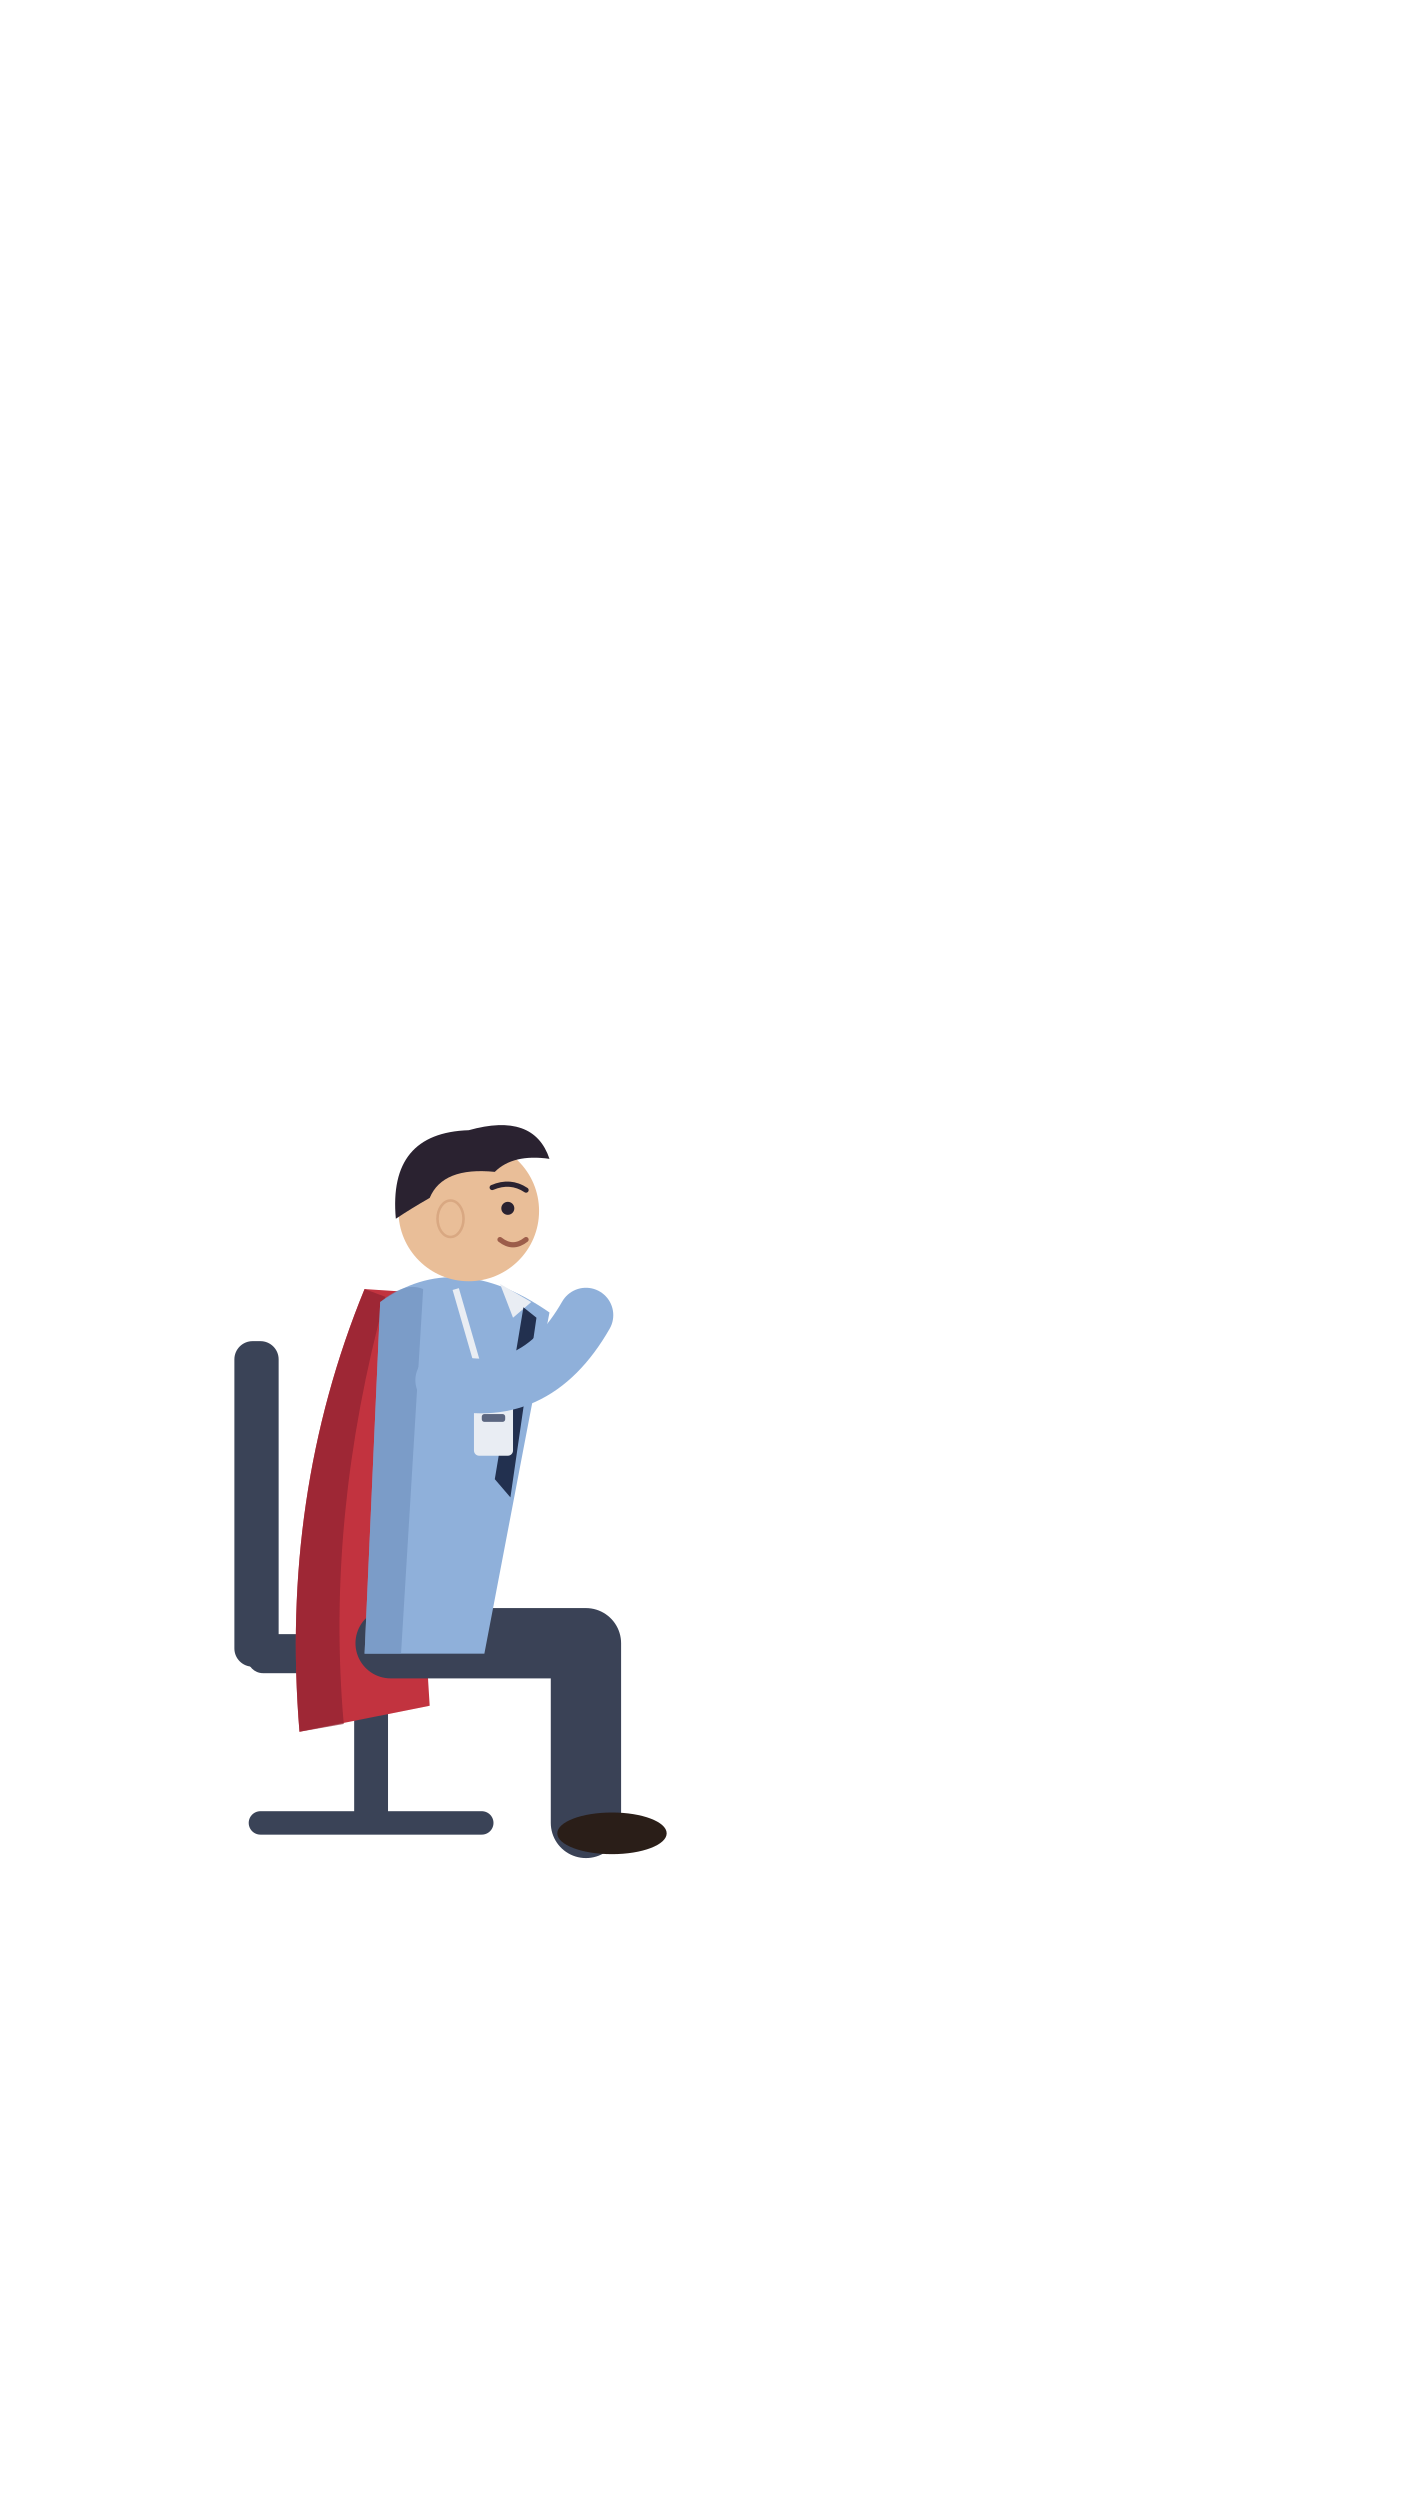
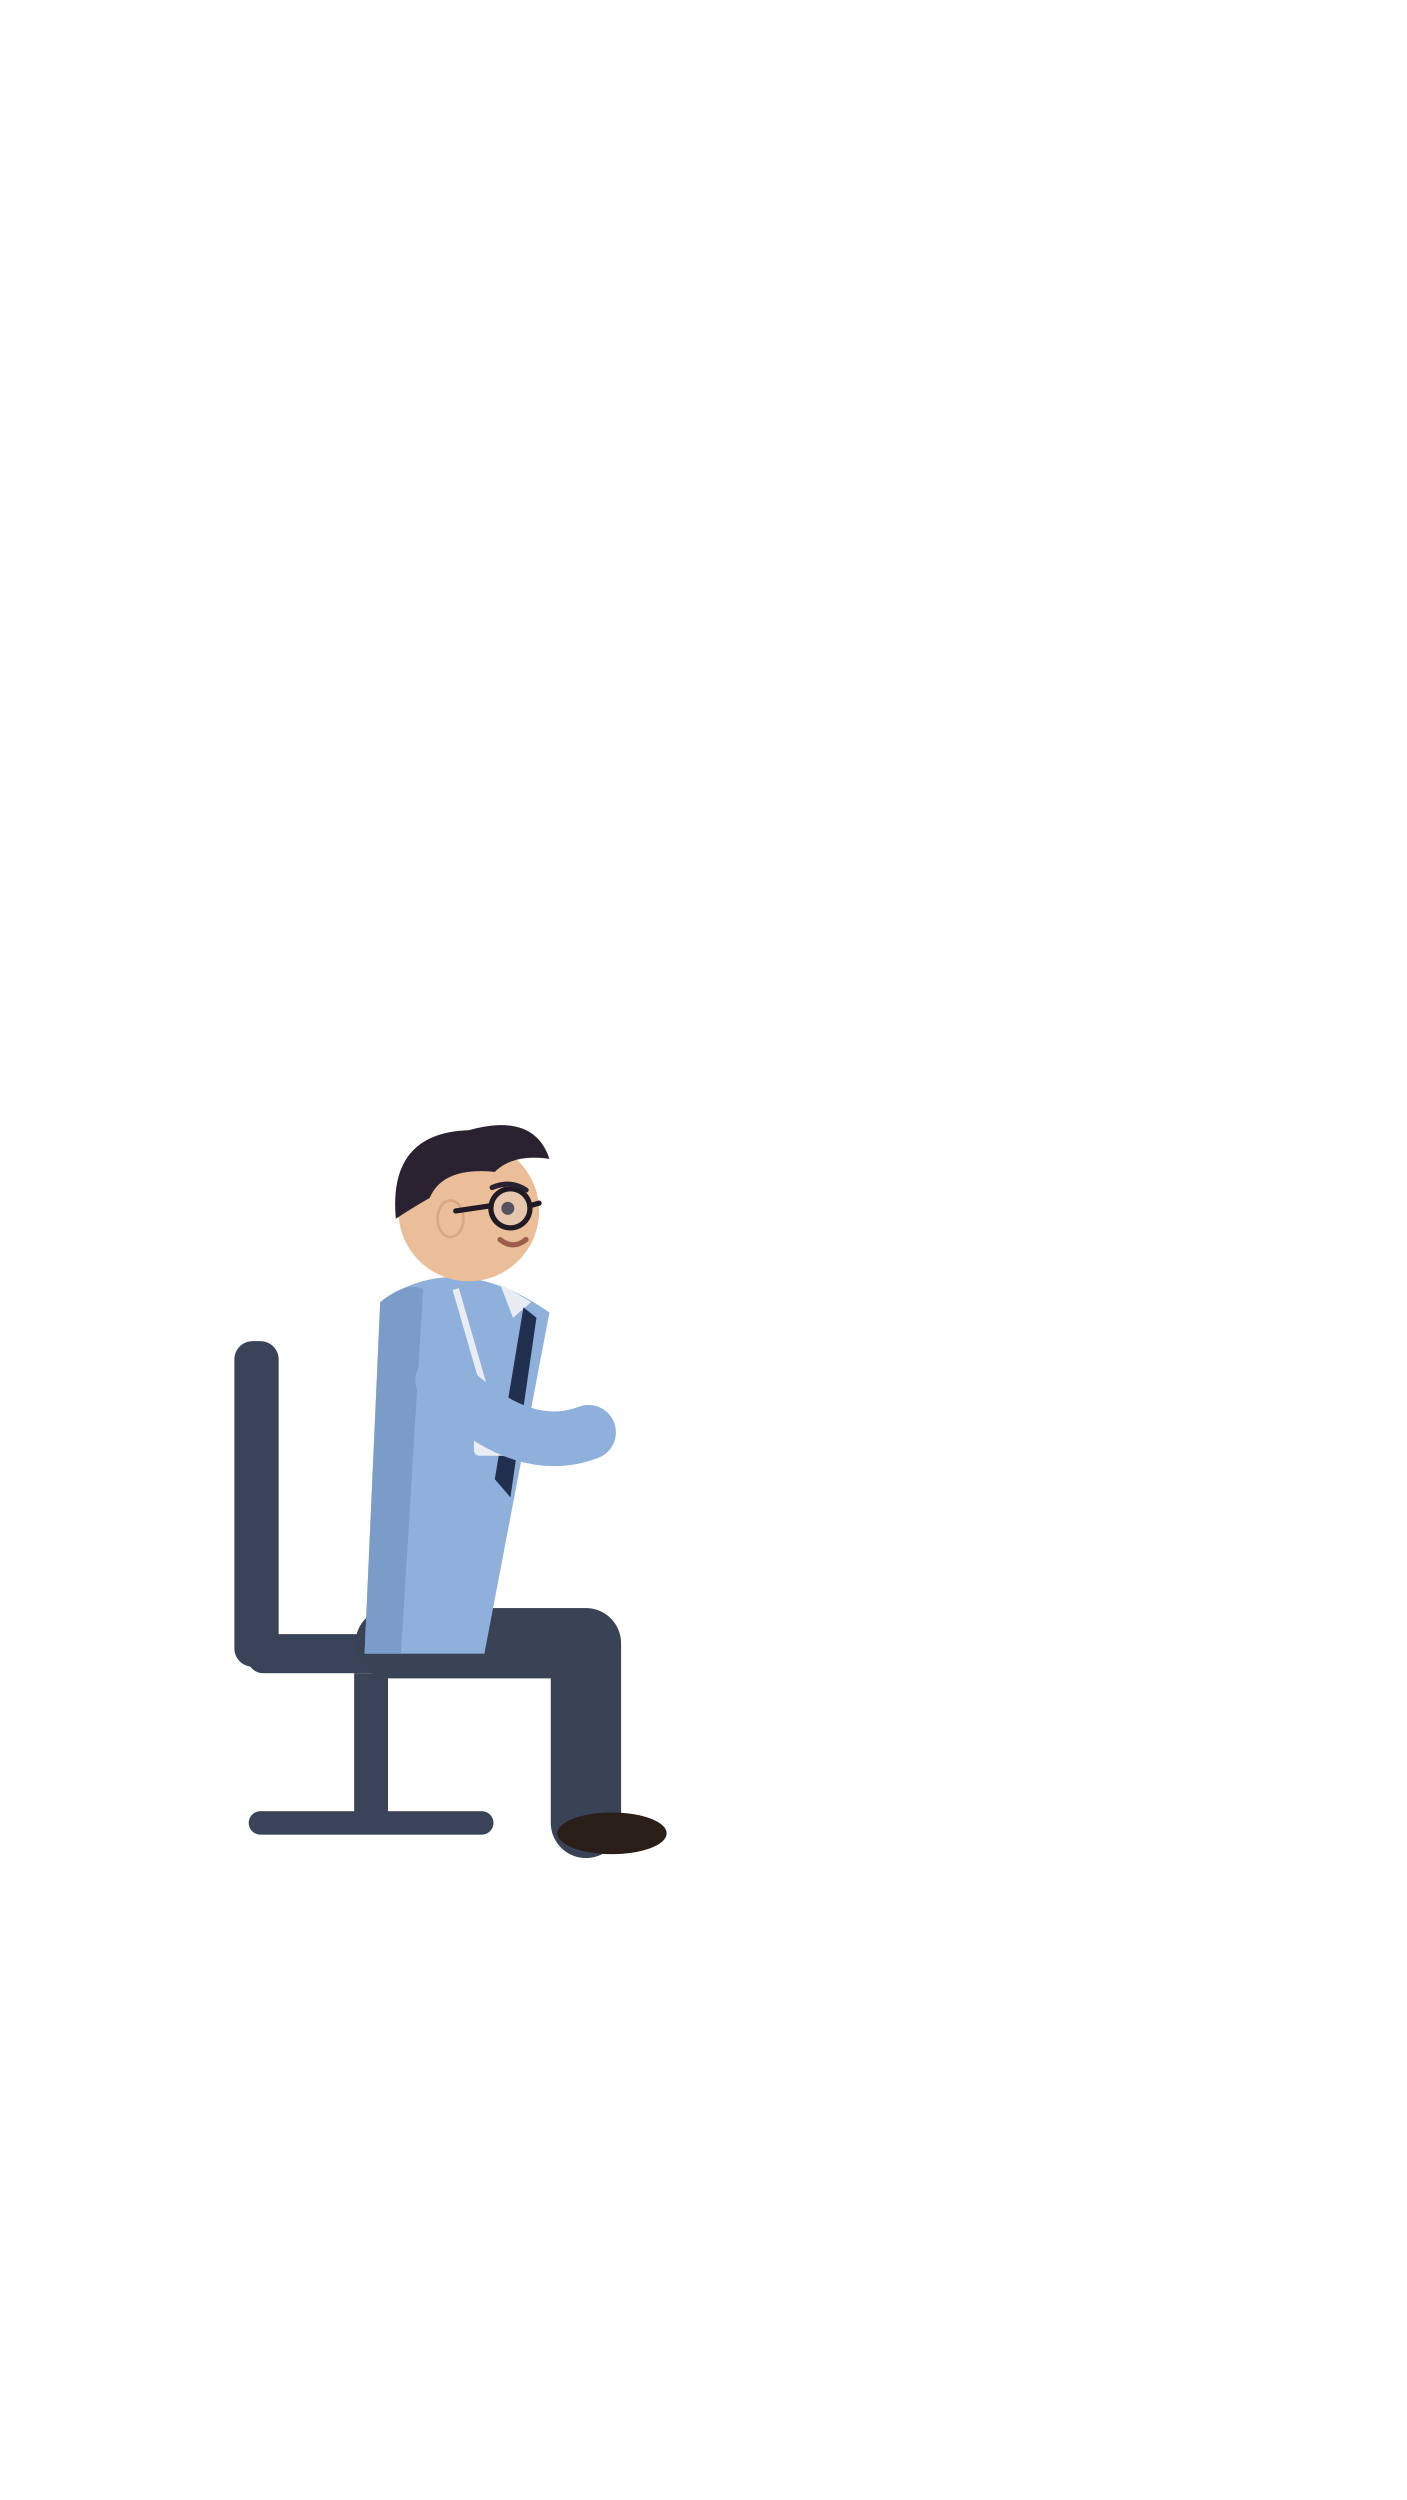
<svg xmlns="http://www.w3.org/2000/svg" viewBox="0 0 1080 1920" width="1080" height="1920">
  <rect x="180" y="1030" width="34" height="250" rx="14" fill="#3A4357" />
  <rect x="190" y="1255" width="190" height="30" rx="12" fill="#3A4357" />
  <rect x="272" y="1285" width="26" height="110" fill="#3A4357" />
  <path d="M200 1400 L370 1400 M285 1395 L285 1370" stroke="#3A4357" stroke-width="18" stroke-linecap="round" />
-   <path d="M280 990 Q215 1148.5 230 1330 L330 1310 Q320 1165.0 340 994 Z" fill="#C2333F" />
-   <path d="M280 990 Q215 1148.5 230 1330 L264.0 1324 Q250 1165.0 296 996 Z" fill="#8E2230" opacity="0.7" />
  <path d="M300 1262 L450 1262 L450 1400" stroke="#3A4256" stroke-width="54" stroke-linecap="round" stroke-linejoin="round" fill="none" />
  <ellipse cx="470" cy="1408" rx="42" ry="16" fill="#2A1E18" />
  <path d="M280 1270 L292 1000 Q350 958 422 1008 L372 1270 Z" fill="#8FB0DA" />
  <path d="M280 1270 L292 1000 Q311.0 984 325.0 990 L308 1270 Z" fill="#6E8FBC" opacity="0.6" />
  <path d="M384 986 L408 1000 L394 1012 Z" fill="#E9EDF3" />
  <path d="M402 1004 L412 1012 L392 1150 L380 1136 Z" fill="#22304F" />
  <path d="M350 990 L376 1080" stroke="#E9EDF3" stroke-width="5" fill="none" />
  <rect x="364" y="1078" width="30" height="40" rx="4" fill="#E9EDF3" />
  <rect x="370" y="1086" width="18" height="6" rx="2" fill="#5B6680" />
-   <path d="M340 1060 Q410 1080 450 1010" stroke="#8FB0DA" stroke-width="42" stroke-linecap="round" fill="none" />
+   <path d="M340 1060 Q400 1120 452 1100" stroke="#8FB0DA" stroke-width="42" stroke-linecap="round" fill="none" />
  <circle cx="360" cy="930" r="54" fill="#E9BE98" />
  <ellipse cx="346" cy="936" rx="10" ry="14" fill="#E9BE98" stroke="#D9A882" stroke-width="2" />
  <path d="M304 936 Q298 870 360 868 Q410 854 422 890 Q394 886 380 900 Q340 896 330 920 Q316 928 304 936 Z" fill="#2A2230" />
  <circle cx="390" cy="928" r="5" fill="#2A2230" />
+   <circle cx="392" cy="928" r="15" fill="#DDE6F2" fill-opacity="0.25" stroke="#1F1A24" stroke-width="4" />
+   <line x1="407" y1="926" x2="414" y2="924" stroke="#1F1A24" stroke-width="4" stroke-linecap="round" />
+   <line x1="377" y1="926" x2="350" y2="930" stroke="#1F1A24" stroke-width="4" stroke-linecap="round" />
  <path d="M378 912 Q392 906 404 914" stroke="#2A2230" stroke-width="4" fill="none" stroke-linecap="round" />
  <path d="M384 952 Q394 960 404 952" stroke="#9C5D4A" stroke-width="4" fill="none" stroke-linecap="round" />
</svg>
